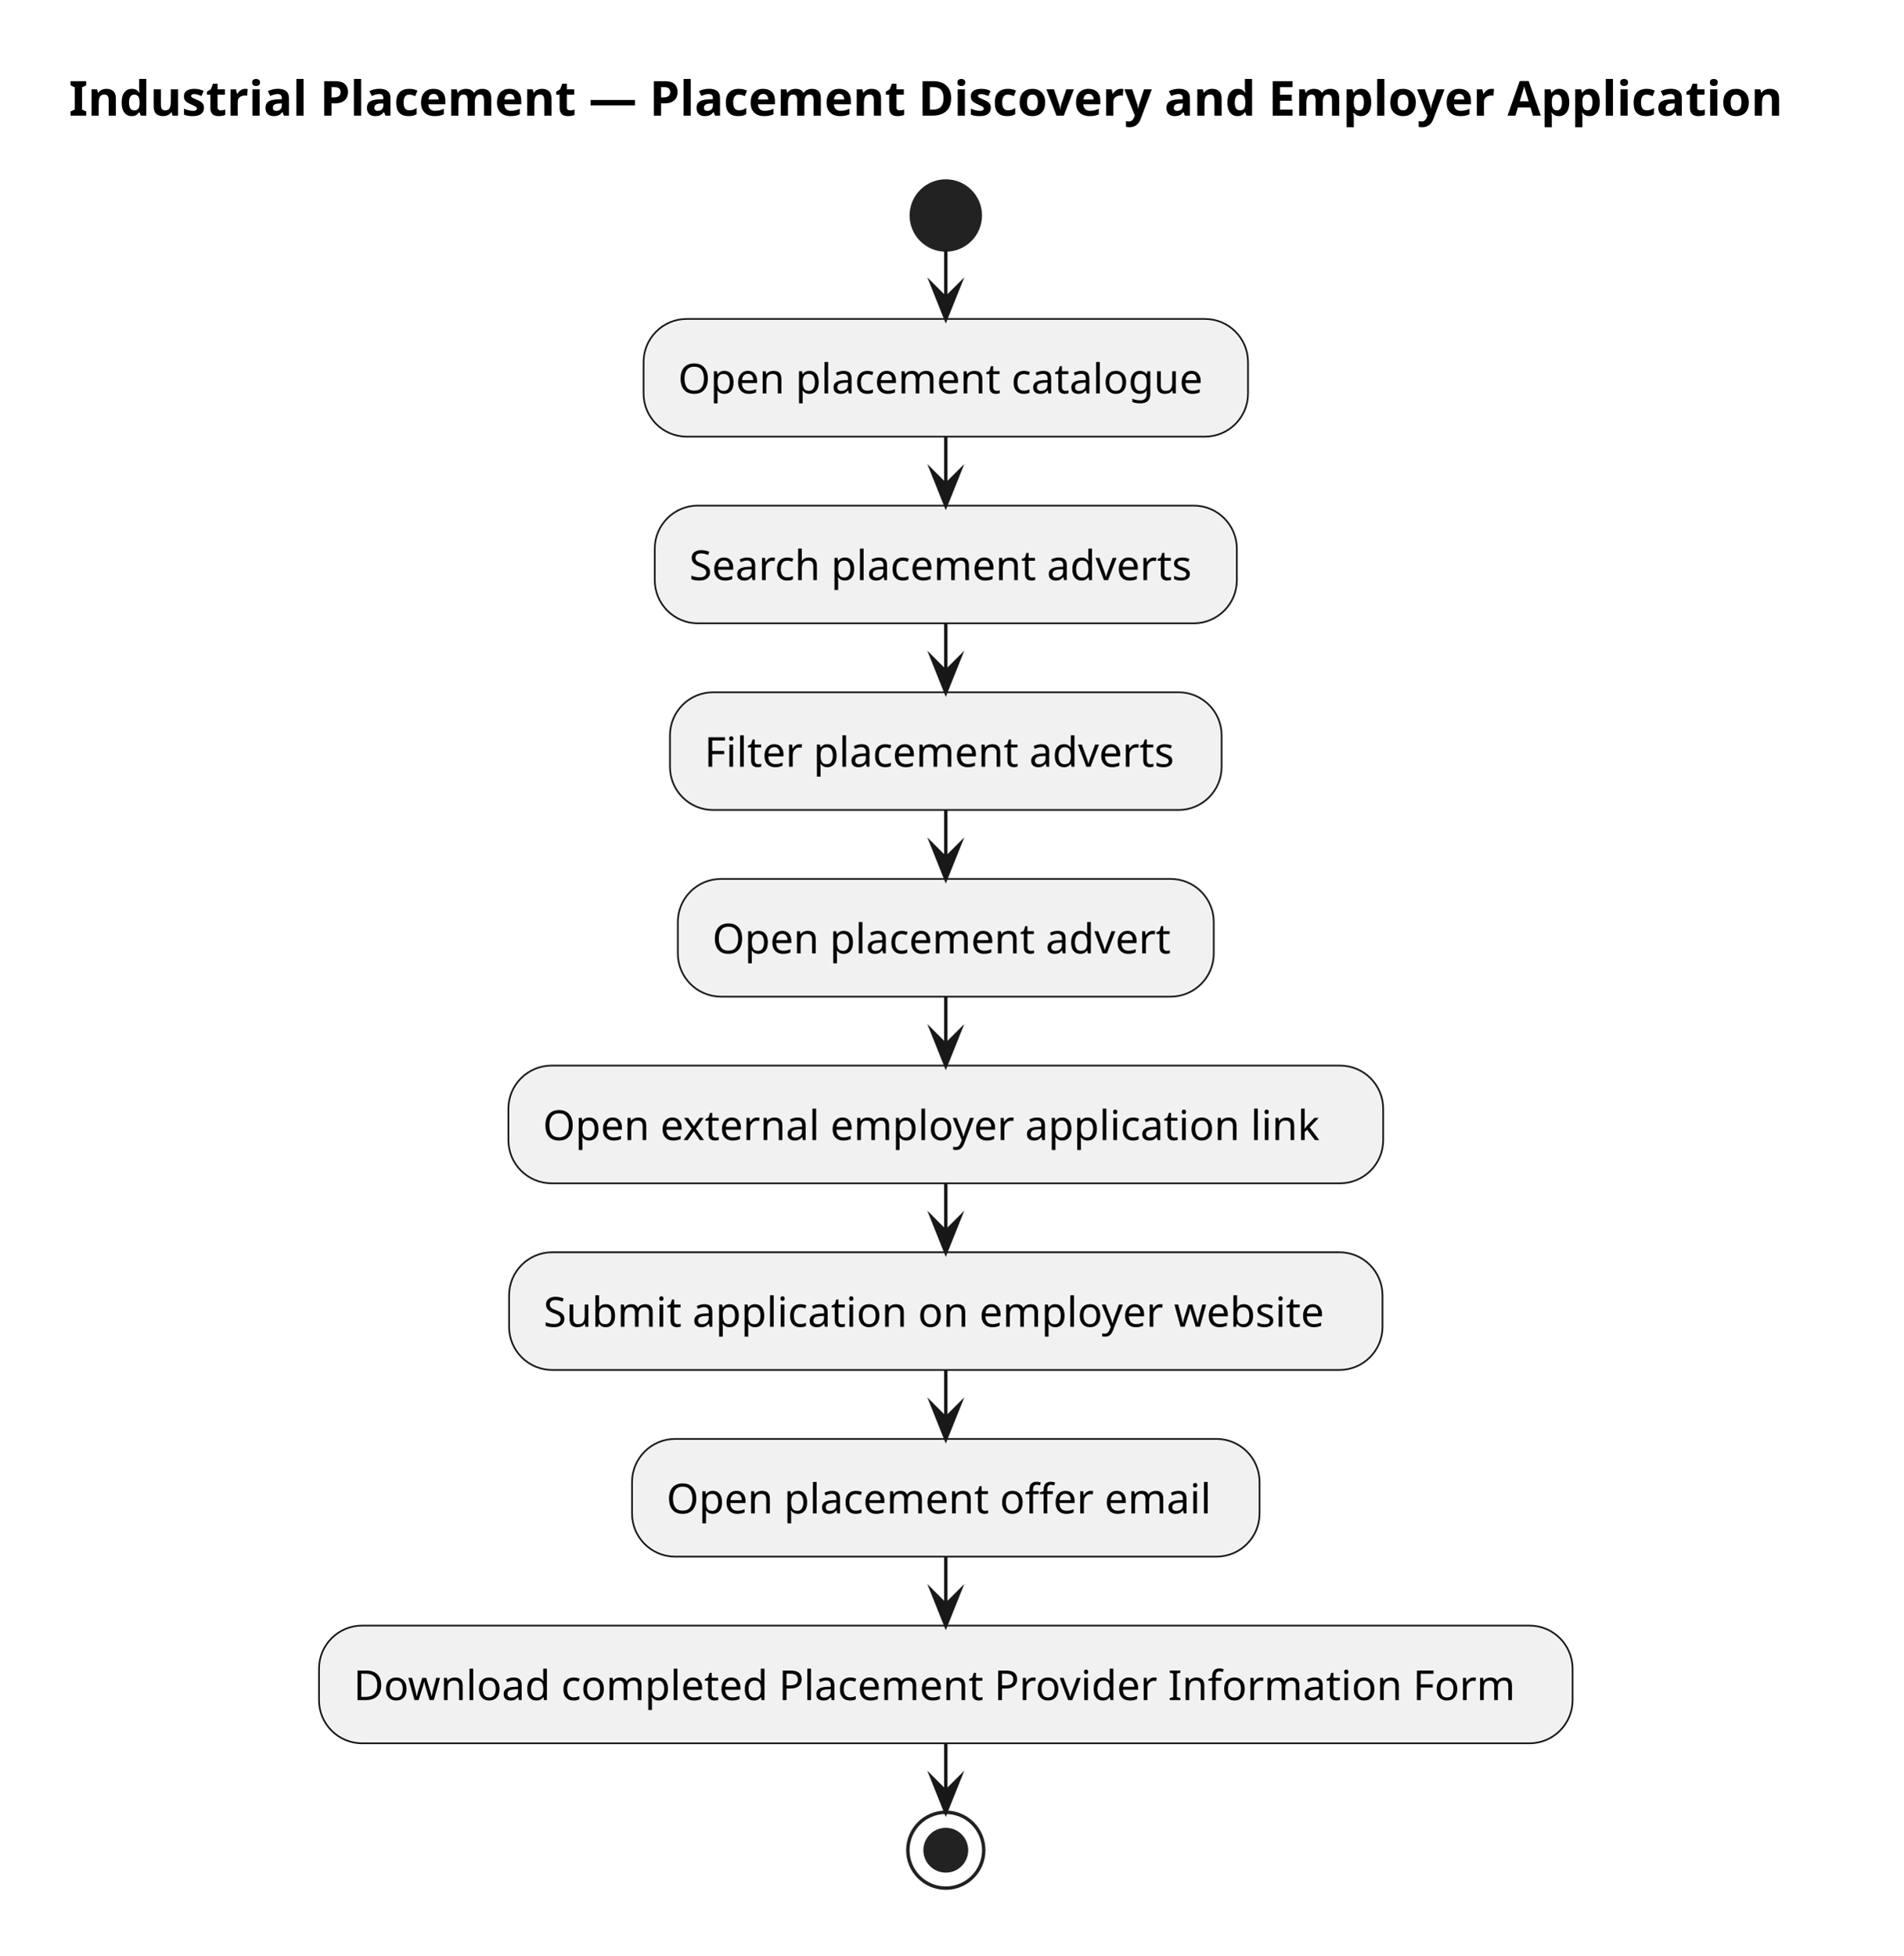
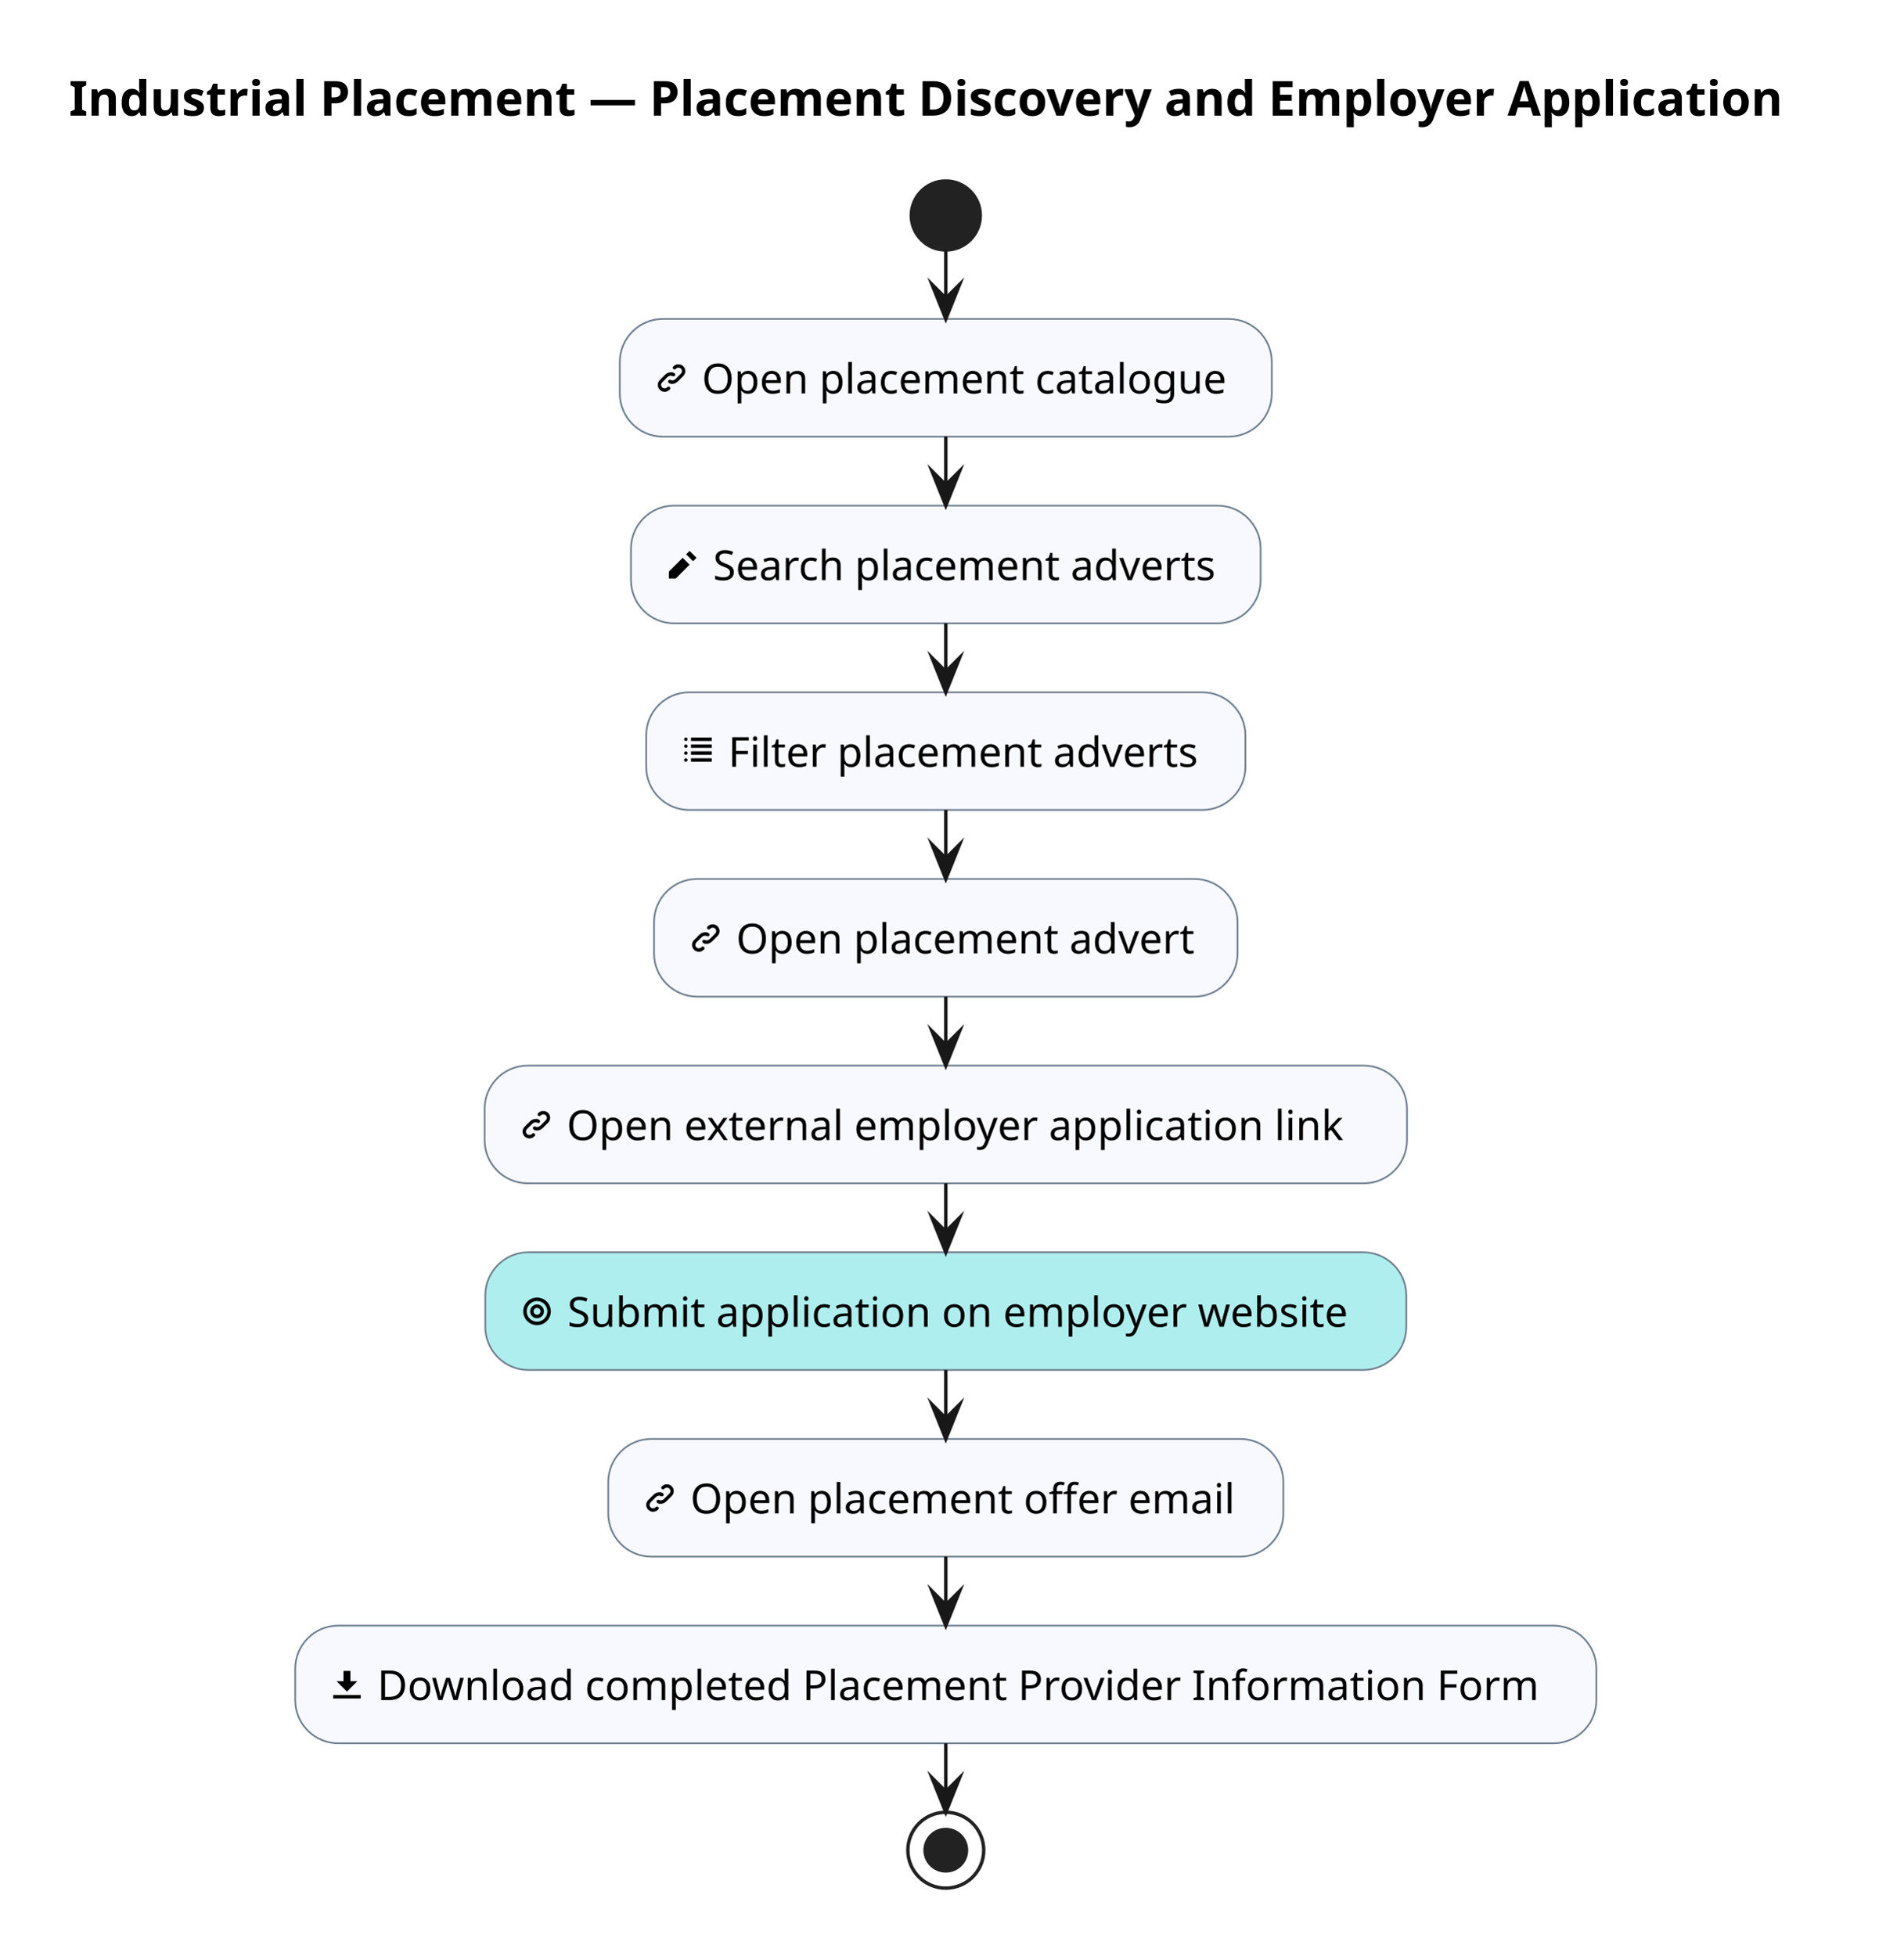
<svg xmlns="http://www.w3.org/2000/svg" contentStyleType="text/css" data-diagram-type="ACTIVITY" height="567px" preserveAspectRatio="none" style="width:552px;height:567px;background:#FFFFFF;" version="1.1" viewBox="0 0 552 567" width="552px" zoomAndPan="magnify">
  <defs />
  <g>
    <g class="title" data-source-line="2">
      <text fill="#000000" font-family="sans-serif" font-size="14" font-weight="700" lengthAdjust="spacing" textLength="510.433" x="20" y="33.535">Industrial Placement — Placement Discovery and Employer Application</text>
    </g>
    <ellipse cx="274.216" cy="62.488" fill="#222222" rx="10" ry="10" style="stroke:#222222;stroke-width:1;" />
-     <rect fill="#F1F1F1" height="34.133" rx="12.5" ry="12.5" style="stroke:#181818;stroke-width:0.5;" width="175.25" x="186.591" y="92.488" />
-     <text fill="#000000" font-family="sans-serif" font-size="12" lengthAdjust="spacing" textLength="155.25" x="196.591" y="114.09">Open placement catalogue</text>
-     <rect fill="#F1F1F1" height="34.133" rx="12.5" ry="12.5" style="stroke:#181818;stroke-width:0.5;" width="168.769" x="189.832" y="146.621" />
-     <text fill="#000000" font-family="sans-serif" font-size="12" lengthAdjust="spacing" textLength="148.769" x="199.832" y="168.223">Search placement adverts</text>
-     <rect fill="#F1F1F1" height="34.133" rx="12.5" ry="12.5" style="stroke:#181818;stroke-width:0.5;" width="159.945" x="194.244" y="200.754" />
-     <text fill="#000000" font-family="sans-serif" font-size="12" lengthAdjust="spacing" textLength="139.945" x="204.244" y="222.356">Filter placement adverts</text>
-     <rect fill="#F1F1F1" height="34.133" rx="12.5" ry="12.5" style="stroke:#181818;stroke-width:0.5;" width="155.381" x="196.526" y="254.887" />
-     <text fill="#000000" font-family="sans-serif" font-size="12" lengthAdjust="spacing" textLength="135.381" x="206.526" y="276.488">Open placement advert</text>
-     <rect fill="#F1F1F1" height="34.133" rx="12.5" ry="12.5" style="stroke:#181818;stroke-width:0.5;" width="253.631" x="147.401" y="309.019" />
-     <text fill="#000000" font-family="sans-serif" font-size="12" lengthAdjust="spacing" textLength="233.631" x="157.401" y="330.621">Open external employer application link</text>
-     <rect fill="#F1F1F1" height="34.133" rx="12.5" ry="12.5" style="stroke:#181818;stroke-width:0.5;" width="253.238" x="147.597" y="363.152" />
-     <text fill="#000000" font-family="sans-serif" font-size="12" lengthAdjust="spacing" textLength="233.238" x="157.597" y="384.754">Submit application on employer website</text>
-     <rect fill="#F1F1F1" height="34.133" rx="12.5" ry="12.5" style="stroke:#181818;stroke-width:0.5;" width="181.947" x="183.243" y="417.285" />
-     <text fill="#000000" font-family="sans-serif" font-size="12" lengthAdjust="spacing" textLength="161.947" x="193.243" y="438.887">Open placement offer email</text>
-     <rect fill="#F1F1F1" height="34.133" rx="12.5" ry="12.5" style="stroke:#181818;stroke-width:0.5;" width="363.459" x="92.487" y="471.418" />
-     <text fill="#000000" font-family="sans-serif" font-size="12" lengthAdjust="spacing" textLength="343.459" x="102.487" y="493.019">Download completed Placement Provider Information Form</text>
+     <rect fill="#F8F8FF" height="34.133" rx="12.5" ry="12.5" style="stroke:#708090;stroke-width:0.5;" width="189.047" x="179.693" y="92.488" />
+     <path d="M196.573,105.651 C196.393,105.661 196.213,105.681 196.043,105.741 C195.773,105.841 195.513,105.991 195.293,106.211 A0.5,0.5 0 1 0 195.983,106.901 C196.093,106.791 196.223,106.731 196.363,106.681 C196.713,106.561 197.143,106.611 197.423,106.901 C197.813,107.291 197.813,107.941 197.423,108.341 L195.923,109.841 C195.483,110.281 195.123,110.321 194.863,110.311 C194.603,110.301 194.453,110.181 194.453,110.181 A0.5,0.5 0 1 0 193.953,111.061 C194.293,111.281 194.293,111.281 194.793,111.311 C195.293,111.341 195.993,111.151 196.603,110.531 L198.103,109.031 C198.883,108.251 198.883,106.991 198.103,106.221 C197.823,105.941 197.493,105.771 197.133,105.691 C196.953,105.651 196.753,105.651 196.573,105.661 M194.573,107.961 C194.073,107.941 193.383,108.111 192.793,108.711 L191.293,110.211 C190.513,110.991 190.513,112.251 191.293,113.021 C191.853,113.581 192.653,113.741 193.353,113.491 C193.623,113.391 193.883,113.241 194.103,113.021 A0.5,0.5 0 1 0 193.413,112.331 C193.303,112.441 193.173,112.501 193.033,112.551 C192.683,112.671 192.253,112.621 191.973,112.331 C191.583,111.941 191.583,111.291 191.973,110.891 L193.473,109.391 C193.873,108.991 194.223,108.941 194.503,108.951 C194.783,108.961 194.973,109.041 194.973,109.041 A0.5,0.5 0 1 0 195.413,108.161 C195.073,107.961 195.073,107.961 194.573,107.941" fill="#000000" />
+     <text fill="#000000" font-family="sans-serif" font-size="12" lengthAdjust="spacing" textLength="155.25" x="203.49" y="114.09">Open placement catalogue</text>
+     <rect fill="#F8F8FF" height="34.133" rx="12.5" ry="12.5" style="stroke:#708090;stroke-width:0.5;" width="182.566" x="182.933" y="146.621" />
+     <path d="M199.933,159.754 L198.933,160.754 L200.933,162.754 L201.933,161.754 L199.933,159.754 M197.933,161.754 L193.933,165.754 L193.933,167.754 L195.933,167.754 L199.933,163.754 L197.933,161.754" fill="#000000" />
+     <text fill="#000000" font-family="sans-serif" font-size="12" lengthAdjust="spacing" textLength="148.769" x="206.73" y="168.223">Search placement adverts</text>
+     <rect fill="#F8F8FF" height="34.133" rx="12.5" ry="12.5" style="stroke:#708090;stroke-width:0.5;" width="173.742" x="187.345" y="200.754" />
+     <path d="M198.845,213.887 C198.565,213.887 198.345,214.107 198.345,214.387 C198.345,214.667 198.565,214.887 198.845,214.887 C199.125,214.887 199.345,214.667 199.345,214.387 C199.345,214.107 199.125,213.887 198.845,213.887 M200.345,213.887 L200.345,214.887 L206.345,214.887 L206.345,213.887 L200.345,213.887 M198.845,215.887 C198.565,215.887 198.345,216.107 198.345,216.387 C198.345,216.667 198.565,216.887 198.845,216.887 C199.125,216.887 199.345,216.667 199.345,216.387 C199.345,216.107 199.125,215.887 198.845,215.887 M200.345,215.887 L200.345,216.887 L206.345,216.887 L206.345,215.887 L200.345,215.887 M198.845,217.887 C198.565,217.887 198.345,218.107 198.345,218.387 C198.345,218.667 198.565,218.887 198.845,218.887 C199.125,218.887 199.345,218.667 199.345,218.387 C199.345,218.107 199.125,217.887 198.845,217.887 M200.345,217.887 L200.345,218.887 L206.345,218.887 L206.345,217.887 L200.345,217.887 M198.845,219.887 C198.565,219.887 198.345,220.107 198.345,220.387 C198.345,220.667 198.565,220.887 198.845,220.887 C199.125,220.887 199.345,220.667 199.345,220.387 C199.345,220.107 199.125,219.887 198.845,219.887 M200.345,219.887 L200.345,220.887 L206.345,220.887 L206.345,219.887 L200.345,219.887" fill="#000000" />
+     <text fill="#000000" font-family="sans-serif" font-size="12" lengthAdjust="spacing" textLength="139.945" x="211.142" y="222.356">Filter placement adverts</text>
+     <rect fill="#F8F8FF" height="34.133" rx="12.5" ry="12.5" style="stroke:#708090;stroke-width:0.5;" width="169.178" x="189.627" y="254.887" />
+     <path d="M206.507,268.05 C206.327,268.06 206.147,268.079 205.977,268.139 C205.707,268.24 205.447,268.389 205.227,268.61 A0.5,0.5 0 1 0 205.917,269.3 C206.027,269.19 206.157,269.13 206.297,269.079 C206.647,268.959 207.077,269.01 207.357,269.3 C207.747,269.69 207.747,270.339 207.357,270.74 L205.857,272.24 C205.417,272.68 205.057,272.719 204.797,272.709 C204.537,272.7 204.387,272.579 204.387,272.579 A0.5,0.5 0 1 0 203.887,273.459 C204.227,273.68 204.227,273.68 204.727,273.709 C205.227,273.74 205.927,273.55 206.537,272.93 L208.037,271.43 C208.817,270.649 208.817,269.389 208.037,268.62 C207.757,268.339 207.427,268.17 207.067,268.089 C206.887,268.05 206.687,268.05 206.507,268.06 M204.507,270.36 C204.007,270.339 203.317,270.51 202.727,271.11 L201.227,272.61 C200.447,273.389 200.447,274.649 201.227,275.42 C201.787,275.979 202.587,276.139 203.287,275.889 C203.557,275.789 203.817,275.639 204.037,275.42 A0.5,0.5 0 1 0 203.347,274.729 C203.237,274.839 203.107,274.899 202.967,274.95 C202.617,275.07 202.187,275.019 201.907,274.729 C201.517,274.339 201.517,273.69 201.907,273.289 L203.407,271.789 C203.807,271.389 204.157,271.339 204.437,271.349 C204.717,271.36 204.907,271.44 204.907,271.44 A0.5,0.5 0 1 0 205.347,270.56 C205.007,270.36 205.007,270.36 204.507,270.339" fill="#000000" />
+     <text fill="#000000" font-family="sans-serif" font-size="12" lengthAdjust="spacing" textLength="135.381" x="213.424" y="276.488">Open placement advert</text>
+     <rect fill="#F8F8FF" height="34.133" rx="12.5" ry="12.5" style="stroke:#708090;stroke-width:0.5;" width="267.428" x="140.502" y="309.019" />
+     <path d="M157.382,322.182 C157.202,322.192 157.022,322.212 156.852,322.272 C156.582,322.372 156.322,322.522 156.102,322.742 A0.5,0.5 0 1 0 156.792,323.432 C156.902,323.322 157.032,323.262 157.172,323.212 C157.522,323.092 157.952,323.142 158.232,323.432 C158.622,323.822 158.622,324.472 158.232,324.872 L156.732,326.372 C156.292,326.812 155.932,326.852 155.672,326.842 C155.412,326.832 155.262,326.712 155.262,326.712 A0.5,0.5 0 1 0 154.762,327.592 C155.102,327.812 155.102,327.812 155.602,327.842 C156.102,327.872 156.802,327.682 157.412,327.062 L158.912,325.562 C159.692,324.782 159.692,323.522 158.912,322.752 C158.632,322.472 158.302,322.302 157.942,322.222 C157.762,322.182 157.562,322.182 157.382,322.192 M155.382,324.492 C154.882,324.472 154.192,324.642 153.602,325.242 L152.102,326.742 C151.322,327.522 151.322,328.782 152.102,329.552 C152.662,330.112 153.462,330.272 154.162,330.022 C154.432,329.922 154.692,329.772 154.912,329.552 A0.5,0.5 0 1 0 154.222,328.862 C154.112,328.972 153.982,329.032 153.842,329.082 C153.492,329.202 153.062,329.152 152.782,328.862 C152.392,328.472 152.392,327.822 152.782,327.422 L154.282,325.922 C154.682,325.522 155.032,325.472 155.312,325.482 C155.592,325.492 155.782,325.572 155.782,325.572 A0.5,0.5 0 1 0 156.222,324.692 C155.882,324.492 155.882,324.492 155.382,324.472" fill="#000000" />
+     <text fill="#000000" font-family="sans-serif" font-size="12" lengthAdjust="spacing" textLength="233.631" x="164.299" y="330.621">Open external employer application link</text>
+     <rect fill="#AFEEEE" height="34.133" rx="12.5" ry="12.5" style="stroke:#708090;stroke-width:0.5;" width="267.035" x="140.699" y="363.152" />
+     <path d="M155.699,376.285 C153.499,376.285 151.699,378.085 151.699,380.285 C151.699,382.485 153.499,384.285 155.699,384.285 C157.899,384.285 159.699,382.485 159.699,380.285 C159.699,378.085 157.899,376.285 155.699,376.285 M155.699,377.285 C157.359,377.285 158.699,378.625 158.699,380.285 C158.699,381.945 157.359,383.285 155.699,383.285 C154.039,383.285 152.699,381.945 152.699,380.285 C152.699,378.625 154.039,377.285 155.699,377.285 M155.699,378.285 C154.599,378.285 153.699,379.185 153.699,380.285 C153.699,381.385 154.599,382.285 155.699,382.285 C156.799,382.285 157.699,381.385 157.699,380.285 C157.699,379.185 156.799,378.285 155.699,378.285 M155.699,379.285 C156.259,379.285 156.699,379.725 156.699,380.285 C156.699,380.845 156.259,381.285 155.699,381.285 C155.139,381.285 154.699,380.845 154.699,380.285 C154.699,379.725 155.139,379.285 155.699,379.285" fill="#000000" />
+     <text fill="#000000" font-family="sans-serif" font-size="12" lengthAdjust="spacing" textLength="233.238" x="164.496" y="384.754">Submit application on employer website</text>
+     <rect fill="#F8F8FF" height="34.133" rx="12.5" ry="12.5" style="stroke:#708090;stroke-width:0.5;" width="195.744" x="176.344" y="417.285" />
+     <path d="M193.224,430.448 C193.044,430.458 192.864,430.478 192.694,430.538 C192.424,430.638 192.164,430.788 191.944,431.008 A0.5,0.5 0 1 0 192.634,431.698 C192.744,431.588 192.874,431.528 193.014,431.478 C193.364,431.358 193.794,431.408 194.074,431.698 C194.464,432.088 194.464,432.738 194.074,433.138 L192.574,434.638 C192.134,435.078 191.774,435.118 191.514,435.108 C191.254,435.098 191.104,434.978 191.104,434.978 A0.5,0.5 0 1 0 190.604,435.858 C190.944,436.078 190.944,436.078 191.444,436.108 C191.944,436.138 192.644,435.948 193.254,435.328 L194.754,433.828 C195.534,433.048 195.534,431.788 194.754,431.018 C194.474,430.738 194.144,430.568 193.784,430.488 C193.604,430.448 193.404,430.448 193.224,430.458 M191.224,432.758 C190.724,432.738 190.034,432.908 189.444,433.508 L187.944,435.008 C187.164,435.788 187.164,437.048 187.944,437.818 C188.504,438.378 189.304,438.538 190.004,438.288 C190.274,438.188 190.534,438.038 190.754,437.818 A0.5,0.5 0 1 0 190.064,437.128 C189.954,437.238 189.824,437.298 189.684,437.348 C189.334,437.468 188.904,437.418 188.624,437.128 C188.234,436.738 188.234,436.088 188.624,435.688 L190.124,434.188 C190.524,433.788 190.874,433.738 191.154,433.748 C191.434,433.758 191.624,433.838 191.624,433.838 A0.5,0.5 0 1 0 192.064,432.958 C191.724,432.758 191.724,432.758 191.224,432.738" fill="#000000" />
+     <text fill="#000000" font-family="sans-serif" font-size="12" lengthAdjust="spacing" textLength="161.947" x="200.141" y="438.887">Open placement offer email</text>
+     <rect fill="#F8F8FF" height="34.133" rx="12.5" ry="12.5" style="stroke:#708090;stroke-width:0.5;" width="377.256" x="85.588" y="471.418" />
+     <path d="M99.588,484.551 L99.588,487.551 L97.588,487.551 L100.588,490.551 L103.588,487.551 L101.588,487.551 L101.588,484.551 L99.588,484.551 M96.588,491.551 L96.588,492.551 L104.588,492.551 L104.588,491.551 L96.588,491.551" fill="#000000" />
+     <text fill="#000000" font-family="sans-serif" font-size="12" lengthAdjust="spacing" textLength="343.459" x="109.385" y="493.019">Download completed Placement Provider Information Form</text>
    <ellipse cx="274.216" cy="536.551" fill="none" rx="11" ry="11" style="stroke:#222222;stroke-width:1;" />
    <ellipse cx="274.216" cy="536.551" fill="#222222" rx="6" ry="6" style="stroke:#222222;stroke-width:1;" />
    <line style="stroke:#181818;stroke-width:1;" x1="274.216" x2="274.216" y1="72.488" y2="92.488" />
    <polygon fill="#181818" points="270.216,82.488,274.216,92.488,278.216,82.488,274.216,86.488" style="stroke:#181818;stroke-width:1;stroke-linejoin:miter;stroke-miterlimit:10;" />
    <line style="stroke:#181818;stroke-width:1;" x1="274.216" x2="274.216" y1="126.621" y2="146.621" />
    <polygon fill="#181818" points="270.216,136.621,274.216,146.621,278.216,136.621,274.216,140.621" style="stroke:#181818;stroke-width:1;stroke-linejoin:miter;stroke-miterlimit:10;" />
    <line style="stroke:#181818;stroke-width:1;" x1="274.216" x2="274.216" y1="180.754" y2="200.754" />
    <polygon fill="#181818" points="270.216,190.754,274.216,200.754,278.216,190.754,274.216,194.754" style="stroke:#181818;stroke-width:1;stroke-linejoin:miter;stroke-miterlimit:10;" />
    <line style="stroke:#181818;stroke-width:1;" x1="274.216" x2="274.216" y1="234.887" y2="254.887" />
    <polygon fill="#181818" points="270.216,244.887,274.216,254.887,278.216,244.887,274.216,248.887" style="stroke:#181818;stroke-width:1;stroke-linejoin:miter;stroke-miterlimit:10;" />
    <line style="stroke:#181818;stroke-width:1;" x1="274.216" x2="274.216" y1="289.019" y2="309.019" />
    <polygon fill="#181818" points="270.216,299.019,274.216,309.019,278.216,299.019,274.216,303.019" style="stroke:#181818;stroke-width:1;stroke-linejoin:miter;stroke-miterlimit:10;" />
    <line style="stroke:#181818;stroke-width:1;" x1="274.216" x2="274.216" y1="343.152" y2="363.152" />
    <polygon fill="#181818" points="270.216,353.152,274.216,363.152,278.216,353.152,274.216,357.152" style="stroke:#181818;stroke-width:1;stroke-linejoin:miter;stroke-miterlimit:10;" />
    <line style="stroke:#181818;stroke-width:1;" x1="274.216" x2="274.216" y1="397.285" y2="417.285" />
    <polygon fill="#181818" points="270.216,407.285,274.216,417.285,278.216,407.285,274.216,411.285" style="stroke:#181818;stroke-width:1;stroke-linejoin:miter;stroke-miterlimit:10;" />
    <line style="stroke:#181818;stroke-width:1;" x1="274.216" x2="274.216" y1="451.418" y2="471.418" />
    <polygon fill="#181818" points="270.216,461.418,274.216,471.418,278.216,461.418,274.216,465.418" style="stroke:#181818;stroke-width:1;stroke-linejoin:miter;stroke-miterlimit:10;" />
    <line style="stroke:#181818;stroke-width:1;" x1="274.216" x2="274.216" y1="505.551" y2="525.551" />
    <polygon fill="#181818" points="270.216,515.551,274.216,525.551,278.216,515.551,274.216,519.551" style="stroke:#181818;stroke-width:1;stroke-linejoin:miter;stroke-miterlimit:10;" />
  </g>
</svg>
